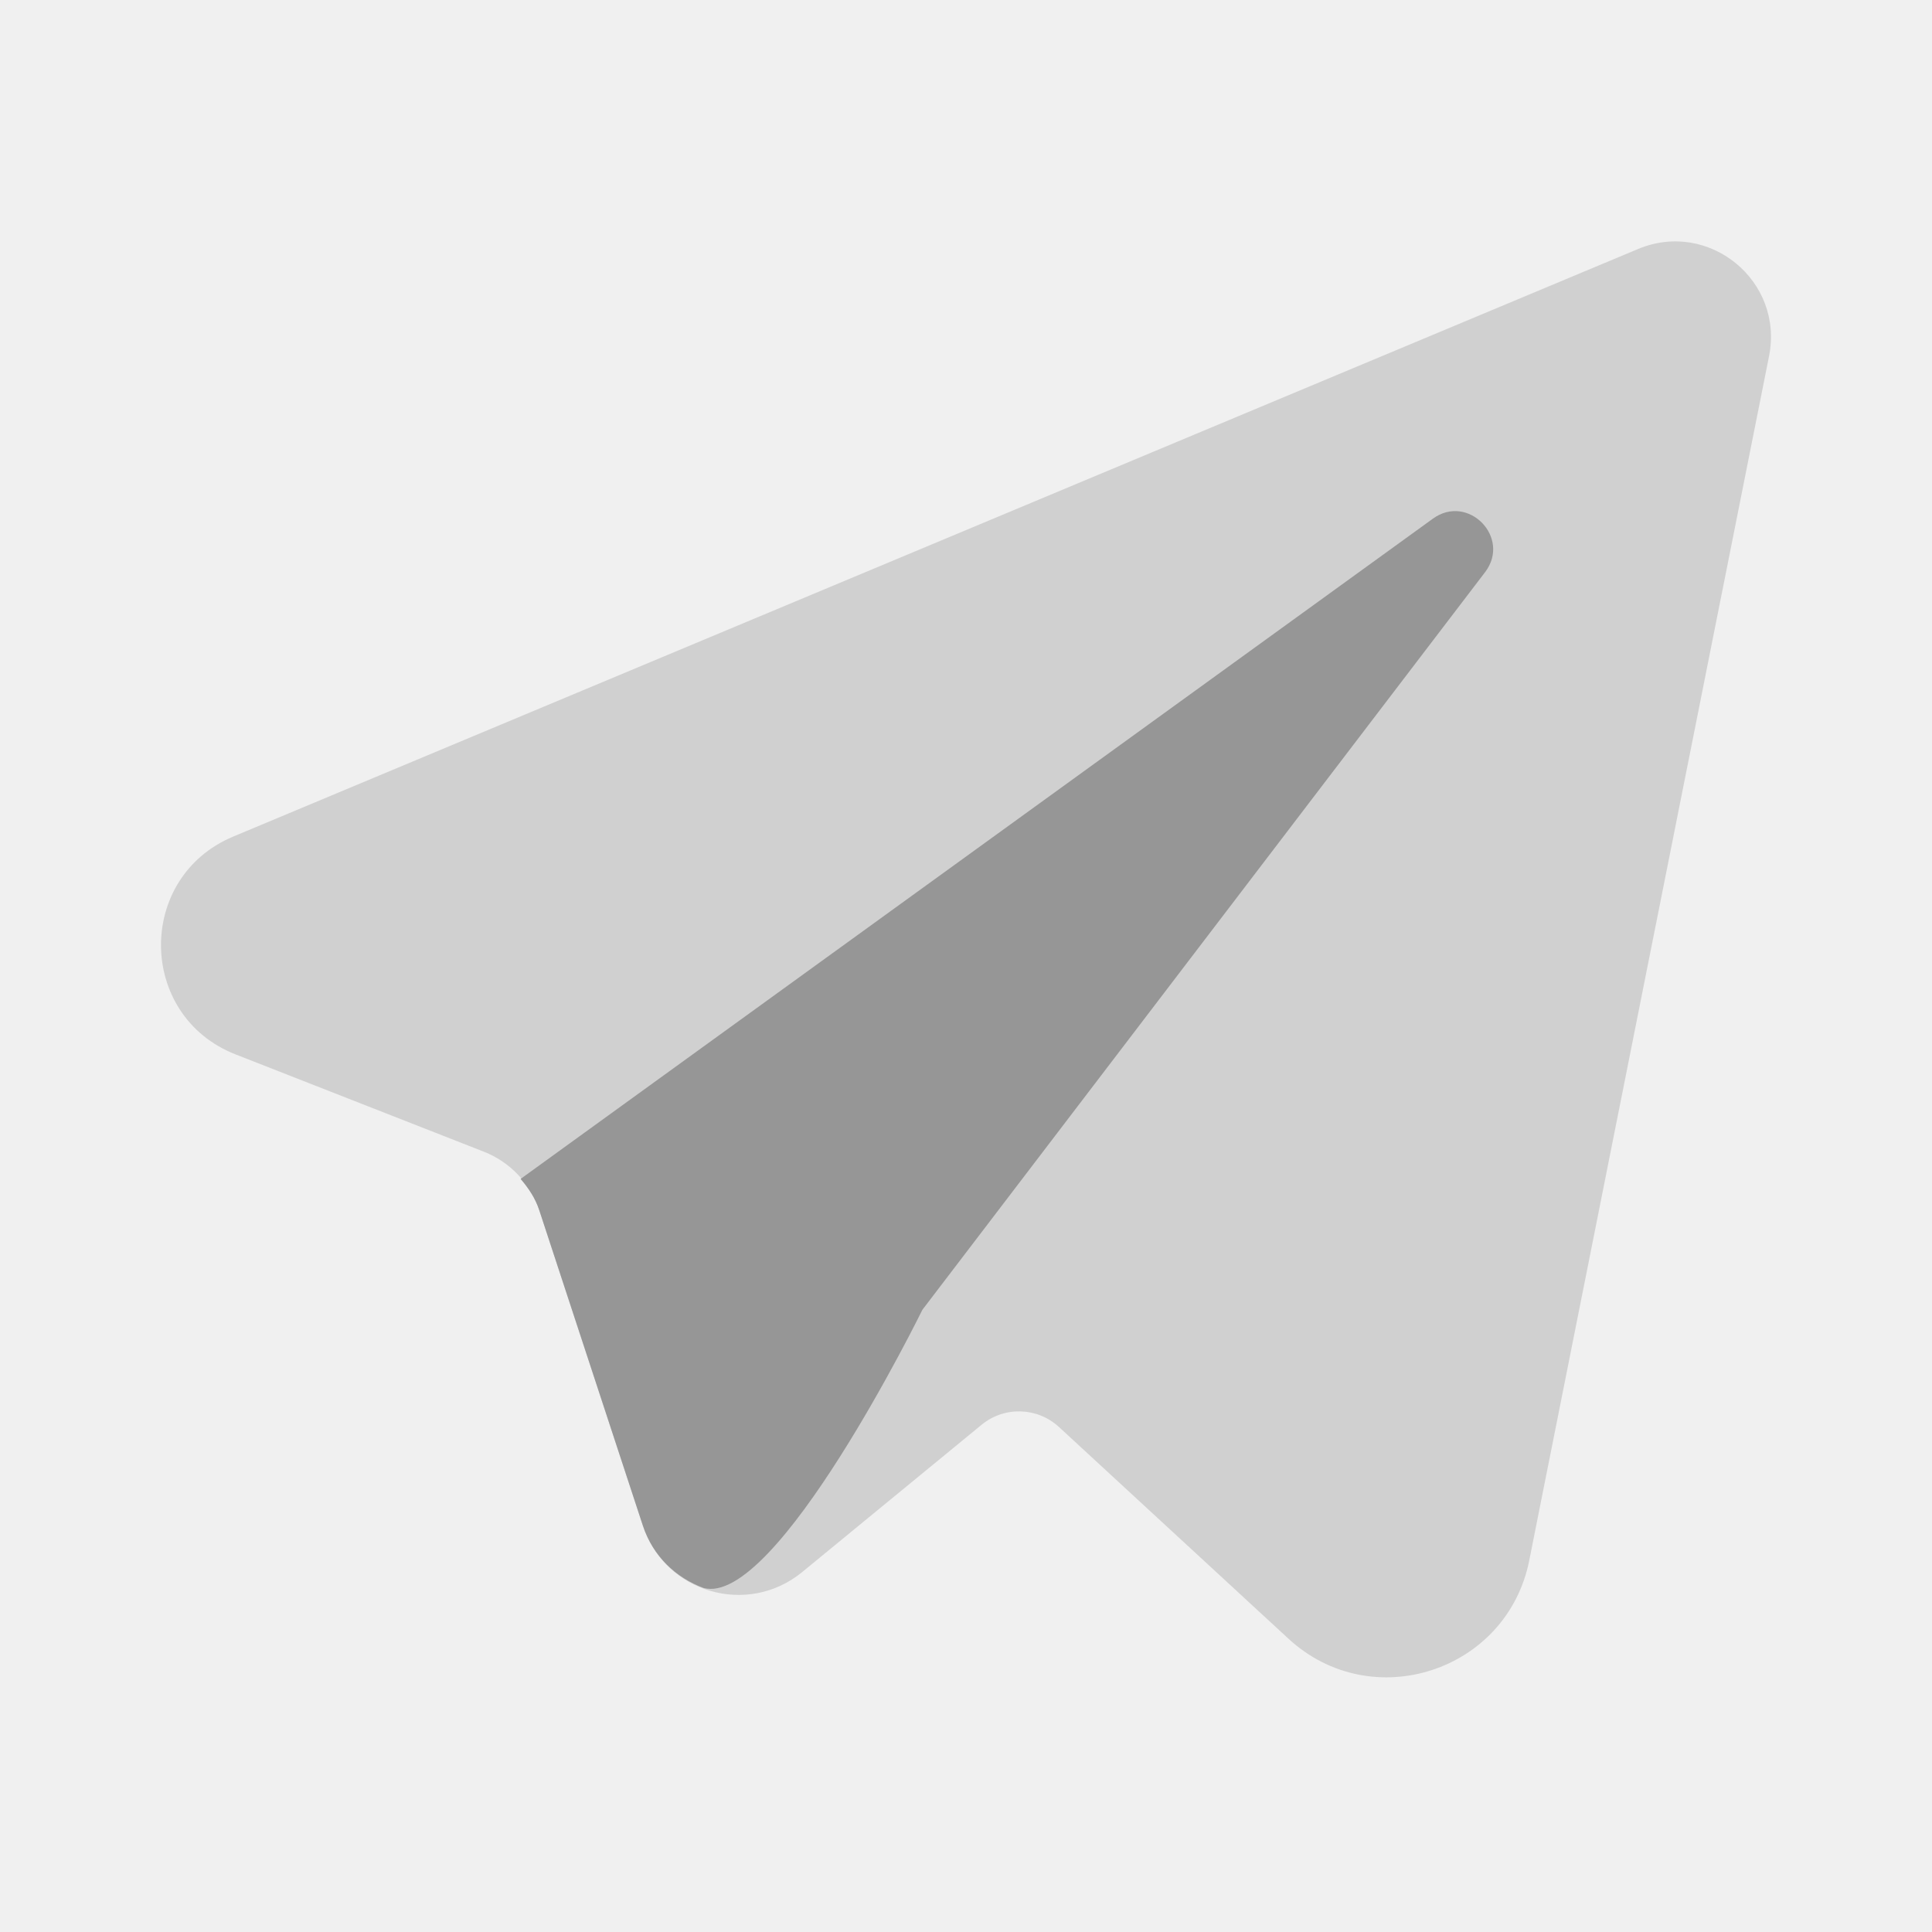
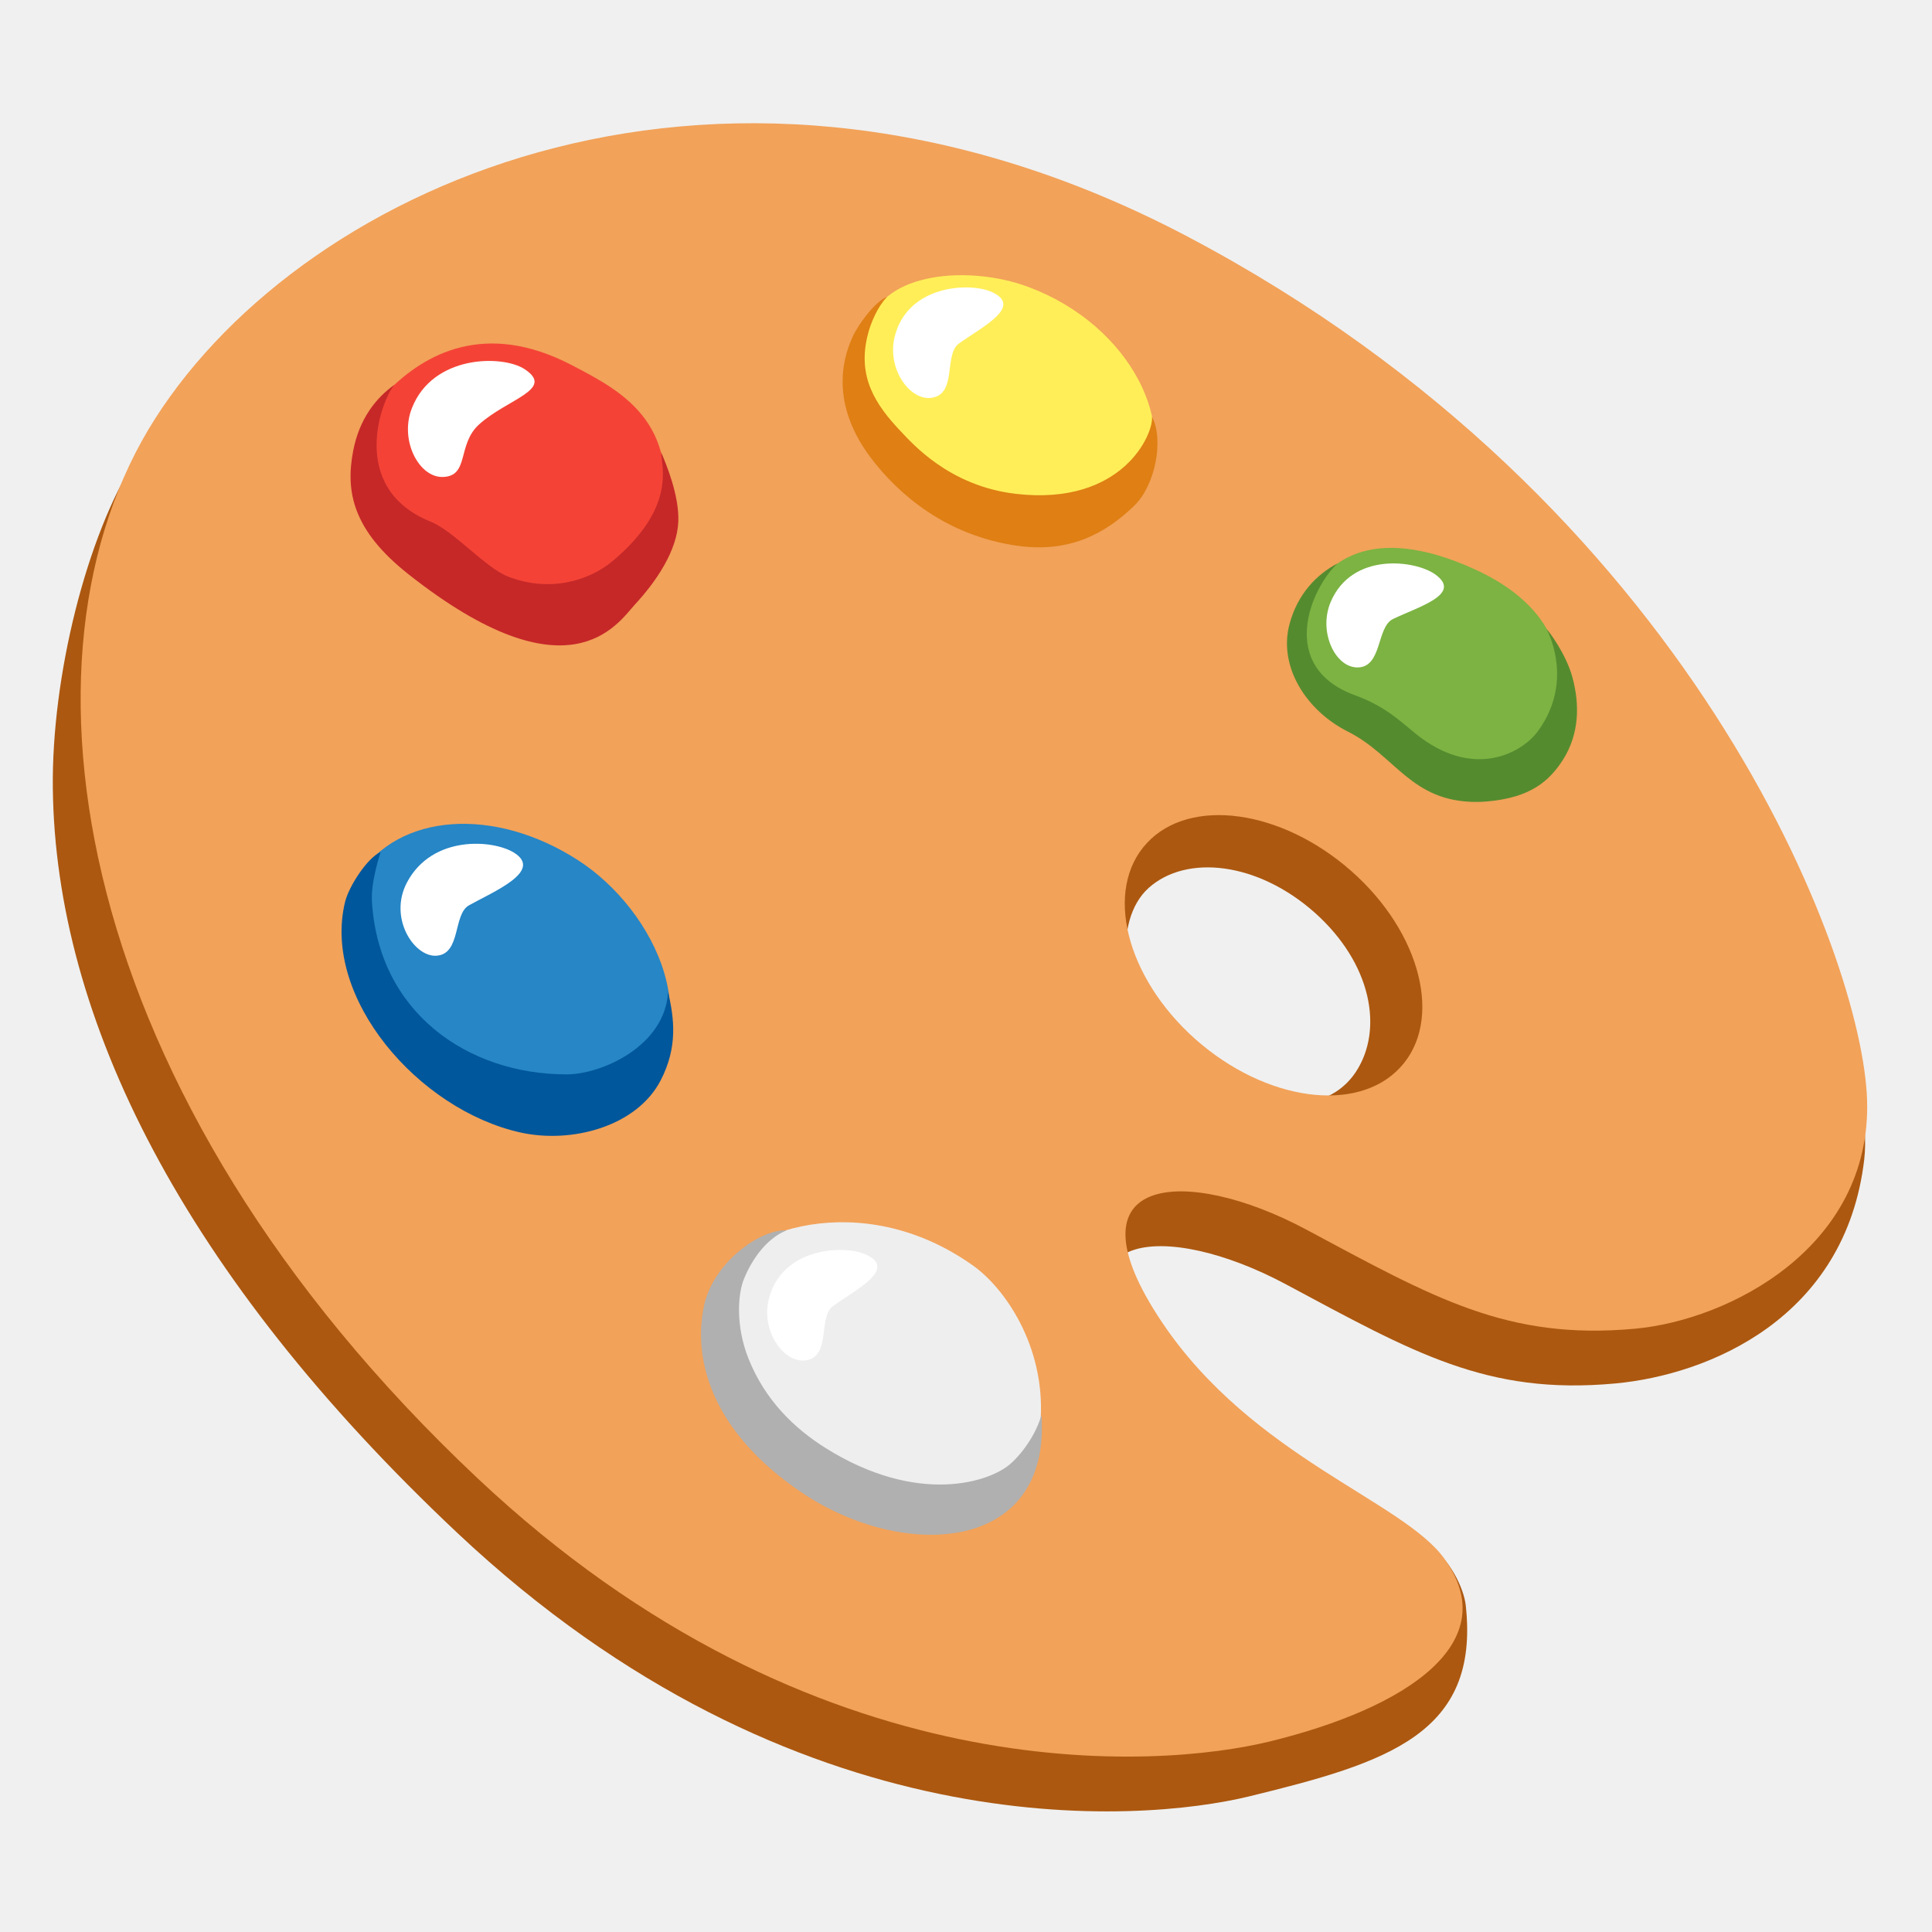
- <svg xmlns="http://www.w3.org/2000/svg" viewBox="0 0 24 24">
-   <path d="M2.926,13.098l3.085,1.209c0.326,0.128,0.578,0.395,0.688,0.727l1.287,3.918c0.274,0.835,1.301,1.134,1.98,0.576l2.228-1.829c0.282-0.232,0.692-0.22,0.961,0.028l2.851,2.63c1.035,0.955,2.716,0.408,2.991-0.973l2.979-14.961c0.186-0.935-0.747-1.698-1.627-1.33l-17.454,7.3C1.687,10.9,1.706,12.62,2.926,13.098z" opacity=".35" fill="#969696" />
-   <path d="M11.458,16.271l6.99-9.163c0.328-0.43-0.211-0.982-0.648-0.665L6.467,14.645c0.098,0.115,0.184,0.242,0.232,0.389l1.287,3.918c0.126,0.383,0.413,0.647,0.75,0.773C9.639,19.981,11.458,16.271,11.458,16.271z" fill="#969696" />
+ <svg xmlns="http://www.w3.org/2000/svg" width="800px" height="800px" viewBox="0 0 128 128" aria-hidden="true" role="img" class="iconify iconify--noto" preserveAspectRatio="xMidYMid meet">
+   <path d="M77.37 19.32C46.83 3.21 19.03 14.69 9.01 30.38c-3.28 5.13-5.6 14.46-5.51 21.86c.18 15.23 8.61 32.2 26.8 49.32c22.38 21.06 45.22 19.22 52.48 17.45c9.14-2.23 15.27-4.13 14.33-12.65c-.12-1.12-1.08-3.15-2.53-4.04c-4.65-2.82-14.36-4.29-18.93-11.08c-6.64-9.89 1.62-10.39 9.53-6.16c8.47 4.53 13.31 7.36 21.81 6.58c6.23-.57 15.29-4.33 16.52-14.84c1.1-9.51-12.78-39.9-46.14-57.5zM89.84 71c-2.34 3.56-8.12 2.34-11.91-1.02c-3.79-3.36-4.28-8.96-1.82-11.16c2.5-2.23 7.2-1.72 10.99 1.64c3.78 3.37 4.57 7.74 2.74 10.54z" fill="#ac5810" />
+   <path d="M78.71 15.69C48.17-.42 20.3 12.04 10.28 27.73C.25 43.43 4.61 72.5 31.63 97.93c22.38 21.06 45.22 19.22 52.48 17.45c9.14-2.23 15.59-6.58 11.57-12.13c-2.77-3.83-12.7-6.72-18.69-15.64c-6.64-9.89 1.62-10.39 9.53-6.16c8.47 4.53 13.31 7.36 21.81 6.58c6.23-.57 15.65-5.39 15.37-15.13c-.29-9.57-11.63-39.6-44.99-57.21zm14.06 55.03c-2.85 3.08-8.92 2.24-13.56-1.86c-4.63-4.11-6.08-9.93-3.23-13c2.85-3.08 8.92-2.24 13.56 1.86c4.64 4.1 6.08 9.93 3.23 13z" fill="#f2a259" />
+   <path d="M47.62 84.66c1.15-2.94 9.33-6.16 16.85-.81c2.11 1.5 4.75 5.32 4.48 10.12c-.88 15.68-26.61 4.22-21.33-9.31z" fill="#eee" />
+   <path d="M23.73 58.07c2.63-4.2 9.02-4.68 14.61-1.05c4.98 3.23 9.14 11.18 3 16.38c-3.29 2.79-8.98 1.06-12.49-1.63c-4.26-3.25-7.95-9.18-5.12-13.7z" fill="#2686c6" />
+   <path d="M57.67 21.42c.81-3.33 6.46-3.9 10.46-2.41c6.91 2.58 10.04 9.42 7.49 13.23c-3.73 5.57-11.86 3.66-14.94.47c-5.23-5.4-3.69-8.5-3.01-11.29z" fill="#ffee58" />
+   <path d="M97.71 37.72c5.54 2.52 6.26 6.51 5.2 9.42c-.66 1.8-2.01 4.27-4.77 4.49c-4.67.38-5.32-3.48-8.65-4.54c-2.8-.89-3.94-4.72-2.84-7.29c1.02-2.37 4-5.3 11.06-2.08z" fill="#7cb342" />
+   <path d="M66.97 96.96c-1.38 1.25-6.17 2.79-12.25-1.01c-2.06-1.29-4.03-3.16-5.14-5.96c-.87-2.2-.68-4.32-.29-5.26c1.12-2.71 2.83-3.21 2.83-3.21c-1.72-.12-4.97 2.16-5.51 5.15c-.17.94-1.38 6.82 6.41 12.15c6.71 4.6 16.63 4.17 15.98-5.09c-.3 1.14-1.15 2.44-2.03 3.23z" fill="#b0b0b0" />
+   <path d="M44.26 65.72c-.19 3.57-4.37 5.45-6.7 5.46c-6.59.01-12.51-4.13-12.92-11.5c-.07-1.32.58-3.23.58-3.23c-.87.37-2.1 2.25-2.36 3.31c-1.54 6.36 4.87 13.77 11.62 15.27c3.42.76 7.73-.41 9.3-3.47c1.12-2.18.9-4.05.48-5.84z" fill="#01579b" />
+   <path d="M67.32 32.72c-4.48-.51-6.96-3.44-7.61-4.11c-1.78-1.86-2.88-3.67-2.24-6.35c.2-.86.69-1.96 1.29-2.58c-.73.24-1.91 1.81-2.28 2.66c-.38.85-1.76 4.04 1.2 7.97c1.83 2.44 5.02 5.19 9.74 5.85c3.35.47 5.75-.73 7.75-2.68c1.36-1.33 1.96-4.33 1.15-5.88c.13 1.13-1.94 5.93-9 5.12z" fill="#df7f14" />
+   <path d="M104.17 44.85c-.41-1.51-1.58-3.08-1.7-3.16c.51.98 1.52 3.92-.6 6.78c-1.07 1.44-4.29 3.21-8.09.13c-1.12-.91-2.02-1.81-4.04-2.55c-5.13-1.89-2.89-7.11-1.11-8.73c-1.4.73-2.67 2.04-3.2 4.04c-.74 2.79 1.09 5.71 3.87 7.11c3.16 1.59 4.18 4.66 8.51 4.66c.22 0 .45-.01.7-.03c2.92-.25 4.15-1.38 5.04-2.76c1.09-1.72 1.12-3.67.62-5.49z" fill="#558b2f" />
+   <path d="M25.82 25.79c2.28-2.25 6.25-4.63 12.06-1.6c3.5 1.82 7.57 3.96 5.73 11.36c-1.14 4.59-7.82 7.02-13.4 1.91c-2.21-2.02-10.61-5.53-4.39-11.67z" fill="#f44336" />
+   <path d="M44.94 34.56c.07-1.75-.83-3.88-1.14-4.6c.05 1.05.96 3.7-3.21 7.21c-1.45 1.22-4.08 2.15-6.95 1.02c-1.47-.58-3.58-3.01-5.09-3.62c-5.61-2.26-3.19-8.27-2.4-9.09c-1.27.89-2.35 2.31-2.75 4.38c-.52 2.71-.04 5.27 3.68 8.2c10.56 8.33 13.8 3.31 14.95 2.03c1.45-1.56 2.83-3.6 2.91-5.53z" fill="#c62828" />
+   <path d="M65.74 19.36c-1.47-.69-5.67-.49-6.48 3.01c-.49 2.1 1.05 4.23 2.5 3.98c1.65-.28.77-2.85 1.76-3.58c1.51-1.1 4.28-2.44 2.22-3.41z" fill="#ffffff" />
+   <path d="M34.76 24.46c-1.45-.96-6.08-.97-7.47 2.58c-.84 2.13.47 4.6 2.04 4.56c1.79-.04.93-2.15 2.42-3.49c1.88-1.69 5.04-2.31 3.01-3.65z" fill="#ffffff" />
+   <path d="M34.07 56.5c-1.37-.87-5.43-1.21-7.11 1.97c-1.23 2.34.46 4.92 1.93 4.85c1.67-.08 1.11-2.74 2.18-3.34c1.63-.91 4.92-2.26 3-3.48z" fill="#ffffff" />
+   <path d="M57.4 83.13c-1.47-.69-5.67-.49-6.48 3.01c-.49 2.1 1.05 4.23 2.5 3.98c1.65-.28.77-2.85 1.76-3.58c1.5-1.1 4.27-2.44 2.22-3.41z" fill="#ffffff" />
+   <path d="M95.08 38.05c-1.32-.94-5.49-1.49-6.91 1.81c-.85 1.98.28 4.35 1.75 4.36c1.67.01 1.26-2.67 2.37-3.21c1.67-.81 4.64-1.64 2.79-2.96z" fill="#ffffff" />
</svg>
